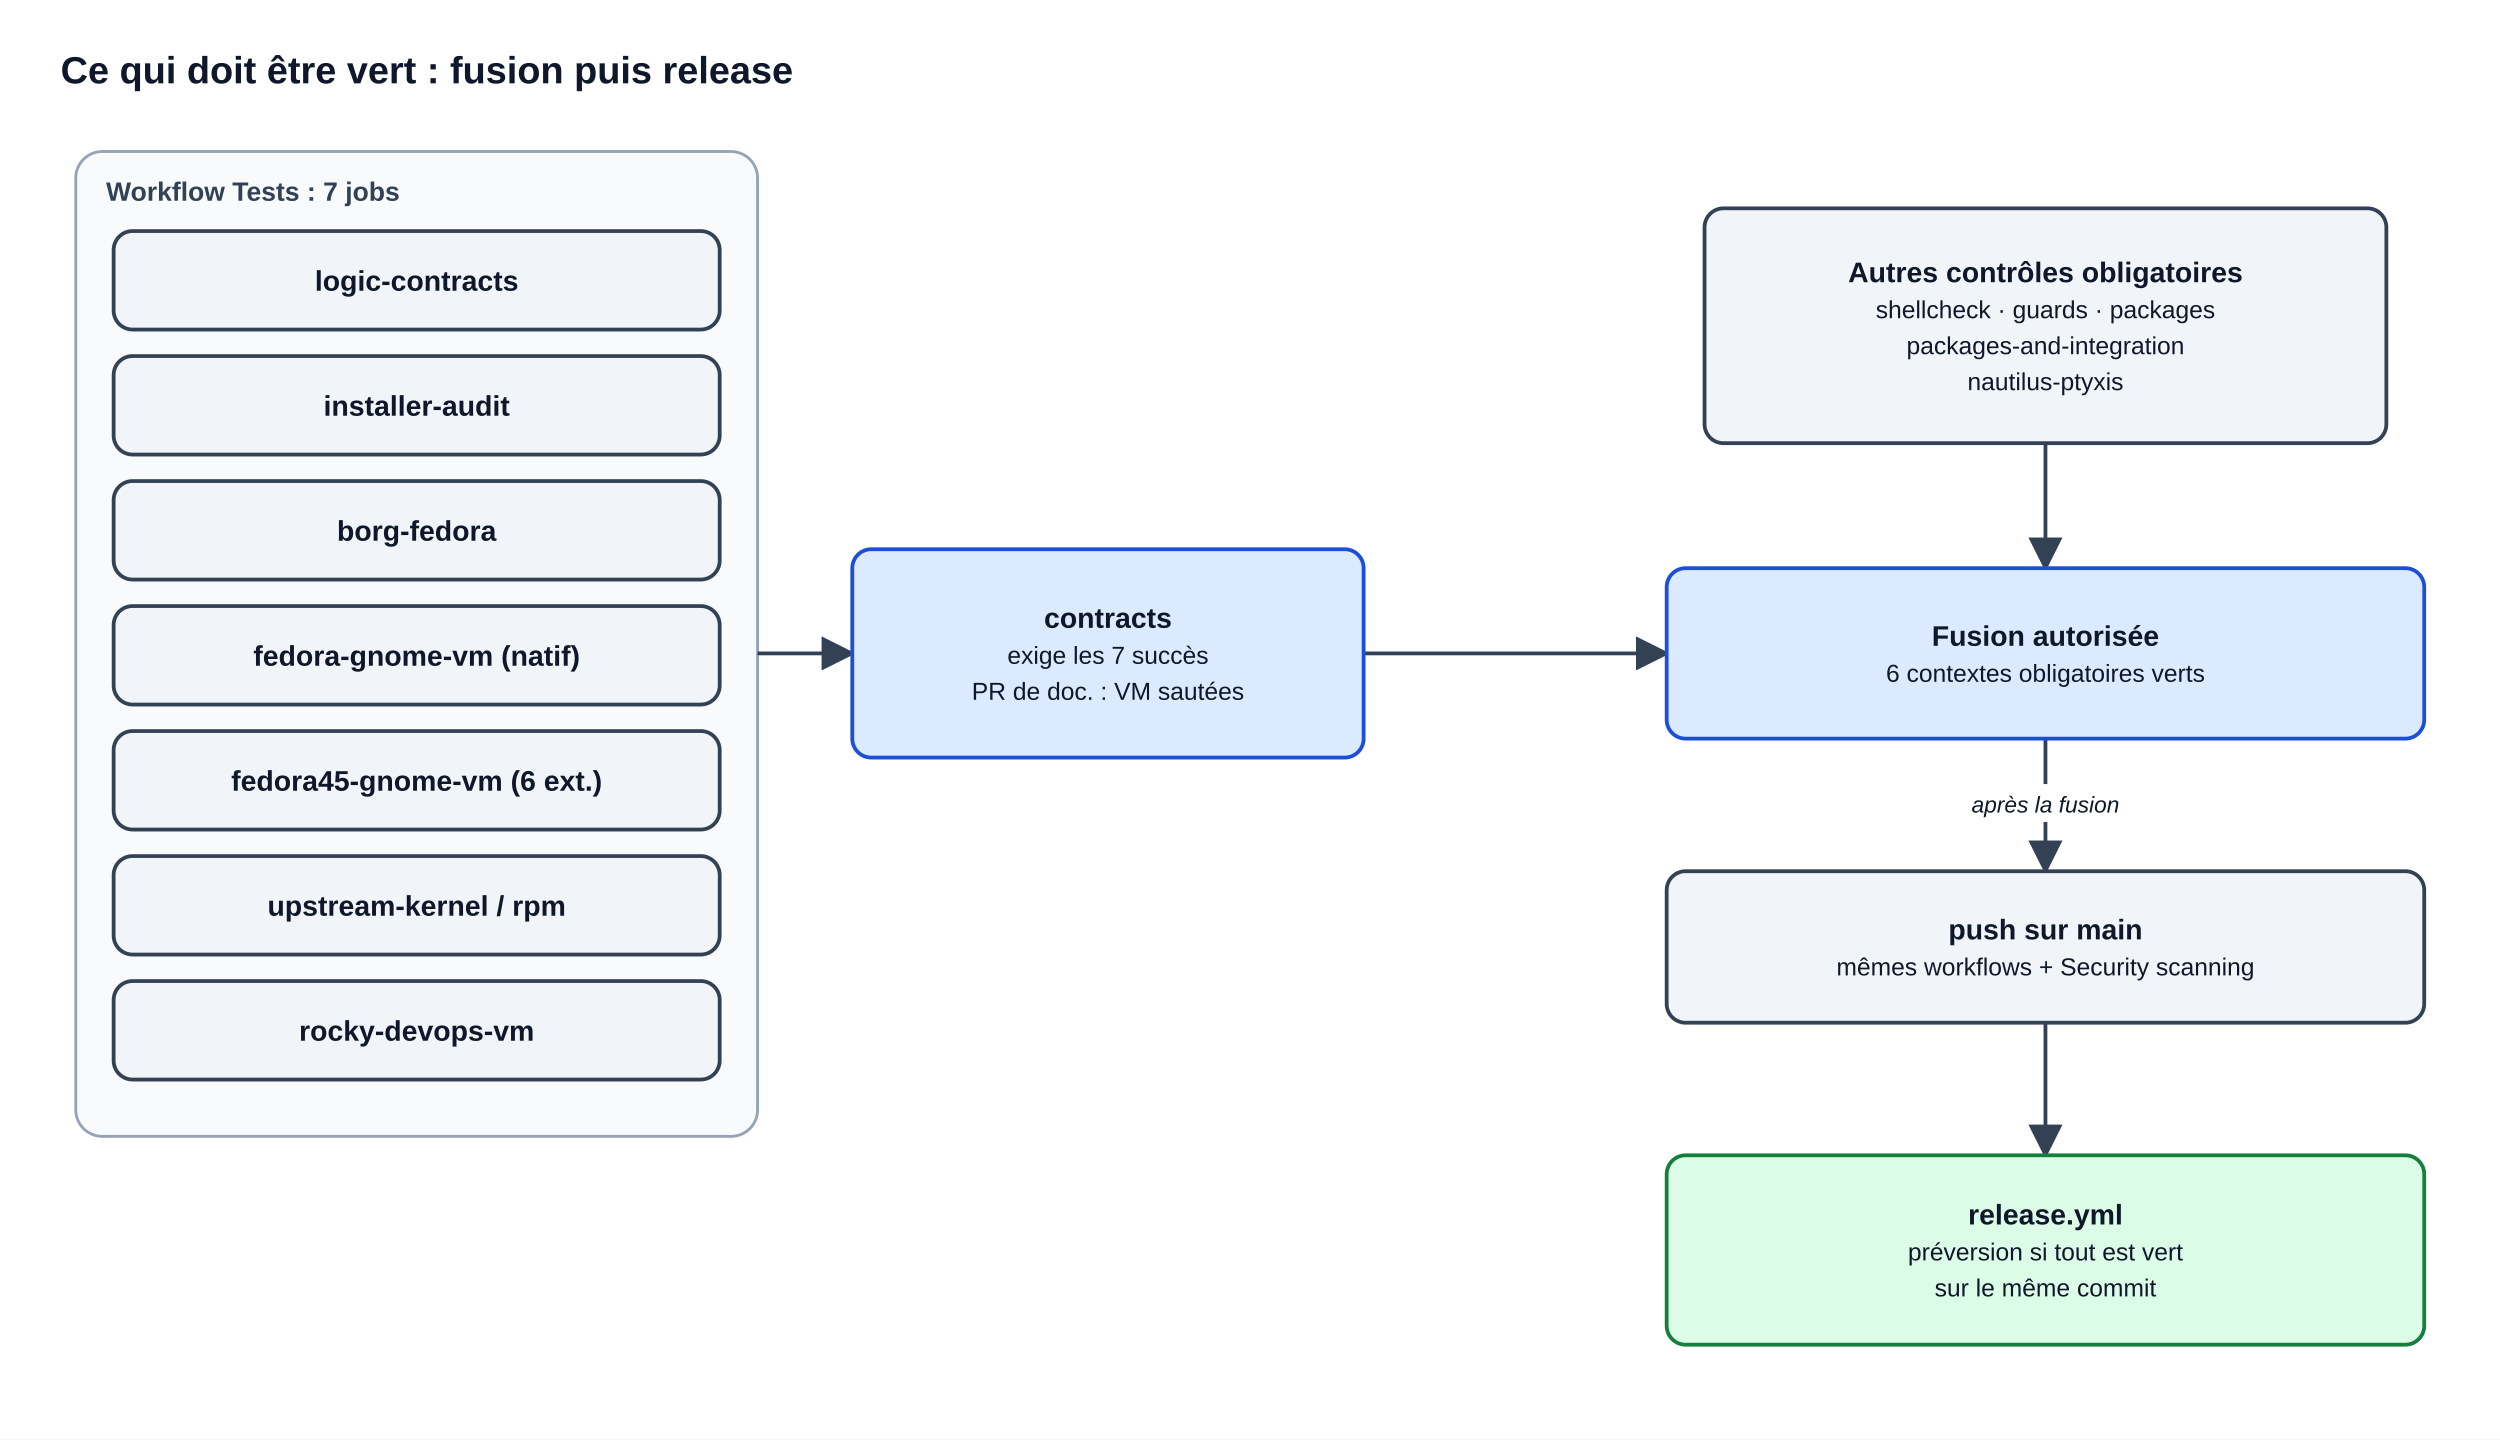
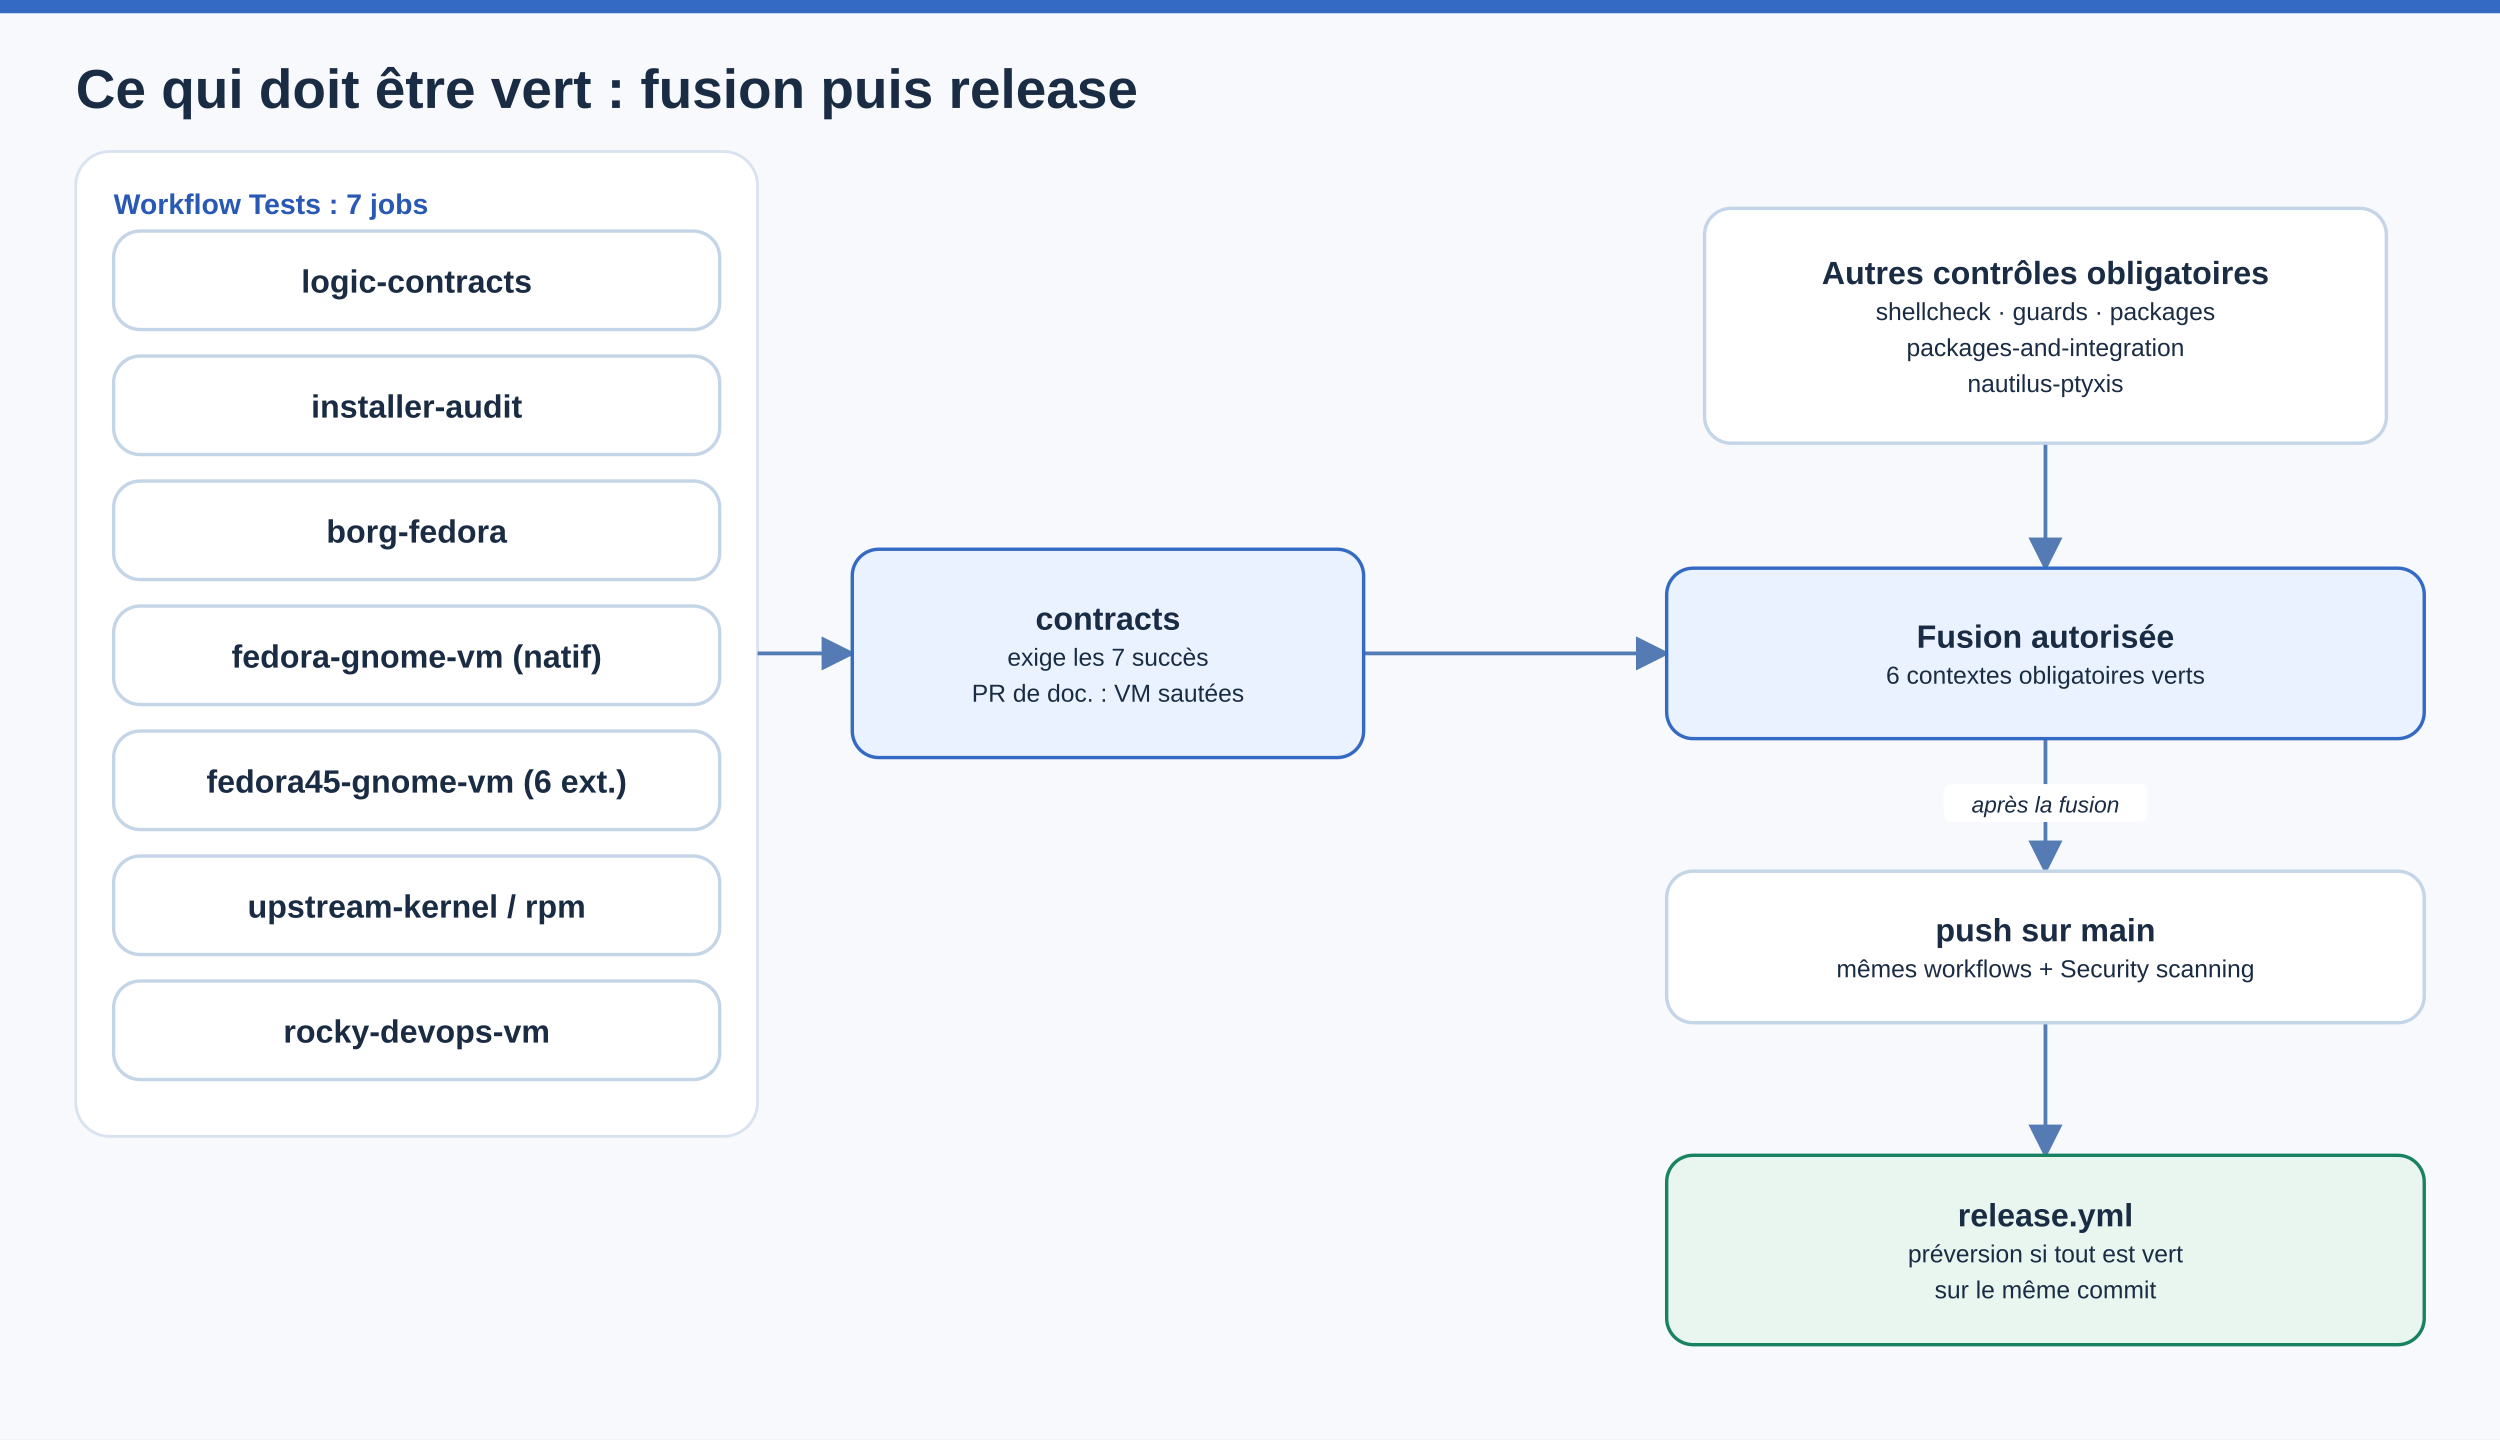
<svg xmlns="http://www.w3.org/2000/svg" viewBox="0 0 1320 760" width="1320" height="760" role="img" aria-labelledby="title desc">
  <defs>
    <marker id="arrow" viewBox="0 0 10 10" refX="9" refY="5" markerWidth="9" markerHeight="9" orient="auto-start-reverse">
-       <path d="M0,0 L10,5 L0,10 z" fill="#334155" />
+       <path d="M0,0 L10,5 L0,10 z" fill="#547BB4" />
    </marker>
  </defs>
-   <rect width="1320" height="760" fill="#FFFFFF" />
-   <text x="32" y="44" font-family="Arial, Helvetica, sans-serif" font-size="20" font-weight="bold" fill="#0F172A">Ce qui doit être vert : fusion puis release</text>
-   <rect x="40" y="80" width="360" height="520" rx="14" fill="#F8FAFC" stroke="#94A3B8" stroke-width="1.5" />
-   <text x="56" y="106" font-family="Arial, Helvetica, sans-serif" font-size="14" font-weight="bold" fill="#334155">Workflow Tests : 7 jobs</text>
-   <line x1="400.0" y1="345.0" x2="450.0" y2="345.0" stroke="#334155" stroke-width="2" marker-end="url(#arrow)" />
-   <line x1="720.0" y1="345.0" x2="880.0" y2="345.0" stroke="#334155" stroke-width="2" marker-end="url(#arrow)" />
-   <line x1="1080.0" y1="234.0" x2="1080.0" y2="300.0" stroke="#334155" stroke-width="2" marker-end="url(#arrow)" />
-   <line x1="1080.0" y1="390.0" x2="1080.0" y2="460.0" stroke="#334155" stroke-width="2" marker-end="url(#arrow)" />
-   <line x1="1080.0" y1="540.0" x2="1080.0" y2="610.0" stroke="#334155" stroke-width="2" marker-end="url(#arrow)" />
-   <rect x="60" y="122" width="320" height="52" rx="10" fill="#F1F5F9" stroke="#334155" stroke-width="2" />
-   <text x="220.0" y="153.5" text-anchor="middle" font-family="Arial, Helvetica, sans-serif" font-size="15" font-weight="bold" fill="#0F172A">logic-contracts</text>
-   <rect x="60" y="188" width="320" height="52" rx="10" fill="#F1F5F9" stroke="#334155" stroke-width="2" />
-   <text x="220.0" y="219.5" text-anchor="middle" font-family="Arial, Helvetica, sans-serif" font-size="15" font-weight="bold" fill="#0F172A">installer-audit</text>
-   <rect x="60" y="254" width="320" height="52" rx="10" fill="#F1F5F9" stroke="#334155" stroke-width="2" />
-   <text x="220.0" y="285.5" text-anchor="middle" font-family="Arial, Helvetica, sans-serif" font-size="15" font-weight="bold" fill="#0F172A">borg-fedora</text>
-   <rect x="60" y="320" width="320" height="52" rx="10" fill="#F1F5F9" stroke="#334155" stroke-width="2" />
-   <text x="220.0" y="351.5" text-anchor="middle" font-family="Arial, Helvetica, sans-serif" font-size="15" font-weight="bold" fill="#0F172A">fedora-gnome-vm (natif)</text>
-   <rect x="60" y="386" width="320" height="52" rx="10" fill="#F1F5F9" stroke="#334155" stroke-width="2" />
-   <text x="220.0" y="417.5" text-anchor="middle" font-family="Arial, Helvetica, sans-serif" font-size="15" font-weight="bold" fill="#0F172A">fedora45-gnome-vm (6 ext.)</text>
-   <rect x="60" y="452" width="320" height="52" rx="10" fill="#F1F5F9" stroke="#334155" stroke-width="2" />
-   <text x="220.0" y="483.5" text-anchor="middle" font-family="Arial, Helvetica, sans-serif" font-size="15" font-weight="bold" fill="#0F172A">upstream-kernel / rpm</text>
-   <rect x="60" y="518" width="320" height="52" rx="10" fill="#F1F5F9" stroke="#334155" stroke-width="2" />
-   <text x="220.0" y="549.5" text-anchor="middle" font-family="Arial, Helvetica, sans-serif" font-size="15" font-weight="bold" fill="#0F172A">rocky-devops-vm</text>
-   <rect x="450" y="290" width="270" height="110" rx="10" fill="#DBEAFE" stroke="#1D4ED8" stroke-width="2" />
-   <text x="585.0" y="331.5" text-anchor="middle" font-family="Arial, Helvetica, sans-serif" font-size="15" font-weight="bold" fill="#0F172A">contracts</text>
-   <text x="585.0" y="350.5" text-anchor="middle" font-family="Arial, Helvetica, sans-serif" font-size="13" fill="#0F172A">exige les 7 succès</text>
-   <text x="585.0" y="369.5" text-anchor="middle" font-family="Arial, Helvetica, sans-serif" font-size="13" fill="#0F172A">PR de doc. : VM sautées</text>
-   <rect x="900" y="110" width="360" height="124" rx="10" fill="#F1F5F9" stroke="#334155" stroke-width="2" />
-   <text x="1080.0" y="149.0" text-anchor="middle" font-family="Arial, Helvetica, sans-serif" font-size="15" font-weight="bold" fill="#0F172A">Autres contrôles obligatoires</text>
-   <text x="1080.0" y="168.0" text-anchor="middle" font-family="Arial, Helvetica, sans-serif" font-size="13" fill="#0F172A">shellcheck · guards · packages</text>
-   <text x="1080.0" y="187.0" text-anchor="middle" font-family="Arial, Helvetica, sans-serif" font-size="13" fill="#0F172A">packages-and-integration</text>
-   <text x="1080.0" y="206.0" text-anchor="middle" font-family="Arial, Helvetica, sans-serif" font-size="13" fill="#0F172A">nautilus-ptyxis</text>
-   <rect x="880" y="300" width="400" height="90" rx="10" fill="#DBEAFE" stroke="#1D4ED8" stroke-width="2" />
-   <text x="1080.0" y="341.0" text-anchor="middle" font-family="Arial, Helvetica, sans-serif" font-size="15" font-weight="bold" fill="#0F172A">Fusion autorisée</text>
-   <text x="1080.0" y="360.0" text-anchor="middle" font-family="Arial, Helvetica, sans-serif" font-size="13" fill="#0F172A">6 contextes obligatoires verts</text>
-   <rect x="880" y="460" width="400" height="80" rx="10" fill="#F1F5F9" stroke="#334155" stroke-width="2" />
-   <text x="1080.0" y="496.0" text-anchor="middle" font-family="Arial, Helvetica, sans-serif" font-size="15" font-weight="bold" fill="#0F172A">push sur main</text>
-   <text x="1080.0" y="515.0" text-anchor="middle" font-family="Arial, Helvetica, sans-serif" font-size="13" fill="#0F172A">mêmes workflows + Security scanning</text>
-   <rect x="880" y="610" width="400" height="100" rx="10" fill="#DCFCE7" stroke="#15803D" stroke-width="2" />
-   <text x="1080.0" y="646.5" text-anchor="middle" font-family="Arial, Helvetica, sans-serif" font-size="15" font-weight="bold" fill="#0F172A">release.yml</text>
-   <text x="1080.0" y="665.5" text-anchor="middle" font-family="Arial, Helvetica, sans-serif" font-size="13" fill="#0F172A">préversion si tout est vert</text>
-   <text x="1080.0" y="684.5" text-anchor="middle" font-family="Arial, Helvetica, sans-serif" font-size="13" fill="#0F172A">sur le même commit</text>
-   <rect x="1023.6" y="414.0" width="112.8" height="20" rx="4" fill="#FFFFFF" />
-   <text x="1080.0" y="429.0" text-anchor="middle" font-family="Arial, Helvetica, sans-serif" font-size="12" font-style="italic" fill="#0F172A">après la fusion</text>
+   <rect width="1320" height="760" fill="#F7F9FC" />
+   <rect x="0" y="0" width="1320" height="7" fill="#346AC4" />
+   <text x="40" y="57" font-family="Arial, Helvetica, sans-serif" font-size="29" font-weight="bold" fill="#1A2C43">Ce qui doit être vert : fusion puis release</text>
+   <rect x="40" y="80" width="360" height="520" rx="18" fill="#FFFFFF" stroke="#D9E3EF" stroke-width="1.5" />
+   <text x="60" y="113" font-family="Arial, Helvetica, sans-serif" font-size="15" font-weight="bold" fill="#2959B4">Workflow Tests : 7 jobs</text>
+   <line x1="400.0" y1="345.0" x2="450.0" y2="345.0" stroke="#547BB4" stroke-width="2" marker-end="url(#arrow)" />
+   <line x1="720.0" y1="345.0" x2="880.0" y2="345.0" stroke="#547BB4" stroke-width="2" marker-end="url(#arrow)" />
+   <line x1="1080.0" y1="234.0" x2="1080.0" y2="300.0" stroke="#547BB4" stroke-width="2" marker-end="url(#arrow)" />
+   <line x1="1080.0" y1="390.0" x2="1080.0" y2="460.0" stroke="#547BB4" stroke-width="2" marker-end="url(#arrow)" />
+   <line x1="1080.0" y1="540.0" x2="1080.0" y2="610.0" stroke="#547BB4" stroke-width="2" marker-end="url(#arrow)" />
+   <rect x="60" y="122" width="320" height="52" rx="14" fill="#FFFFFF" stroke="#C4D5E8" stroke-width="1.8" />
+   <text x="220.0" y="154.5" text-anchor="middle" font-family="Arial, Helvetica, sans-serif" font-size="17" font-weight="bold" fill="#1A2C43">logic-contracts</text>
+   <rect x="60" y="188" width="320" height="52" rx="14" fill="#FFFFFF" stroke="#C4D5E8" stroke-width="1.8" />
+   <text x="220.0" y="220.5" text-anchor="middle" font-family="Arial, Helvetica, sans-serif" font-size="17" font-weight="bold" fill="#1A2C43">installer-audit</text>
+   <rect x="60" y="254" width="320" height="52" rx="14" fill="#FFFFFF" stroke="#C4D5E8" stroke-width="1.8" />
+   <text x="220.0" y="286.5" text-anchor="middle" font-family="Arial, Helvetica, sans-serif" font-size="17" font-weight="bold" fill="#1A2C43">borg-fedora</text>
+   <rect x="60" y="320" width="320" height="52" rx="14" fill="#FFFFFF" stroke="#C4D5E8" stroke-width="1.8" />
+   <text x="220.0" y="352.5" text-anchor="middle" font-family="Arial, Helvetica, sans-serif" font-size="17" font-weight="bold" fill="#1A2C43">fedora-gnome-vm (natif)</text>
+   <rect x="60" y="386" width="320" height="52" rx="14" fill="#FFFFFF" stroke="#C4D5E8" stroke-width="1.8" />
+   <text x="220.0" y="418.5" text-anchor="middle" font-family="Arial, Helvetica, sans-serif" font-size="17" font-weight="bold" fill="#1A2C43">fedora45-gnome-vm (6 ext.)</text>
+   <rect x="60" y="452" width="320" height="52" rx="14" fill="#FFFFFF" stroke="#C4D5E8" stroke-width="1.8" />
+   <text x="220.0" y="484.5" text-anchor="middle" font-family="Arial, Helvetica, sans-serif" font-size="17" font-weight="bold" fill="#1A2C43">upstream-kernel / rpm</text>
+   <rect x="60" y="518" width="320" height="52" rx="14" fill="#FFFFFF" stroke="#C4D5E8" stroke-width="1.8" />
+   <text x="220.0" y="550.5" text-anchor="middle" font-family="Arial, Helvetica, sans-serif" font-size="17" font-weight="bold" fill="#1A2C43">rocky-devops-vm</text>
+   <rect x="450" y="290" width="270" height="110" rx="14" fill="#EAF2FF" stroke="#346AC4" stroke-width="1.8" />
+   <text x="585.0" y="332.5" text-anchor="middle" font-family="Arial, Helvetica, sans-serif" font-size="17" font-weight="bold" fill="#1A2C43">contracts</text>
+   <text x="585.0" y="351.5" text-anchor="middle" font-family="Arial, Helvetica, sans-serif" font-size="13" fill="#1A2C43">exige les 7 succès</text>
+   <text x="585.0" y="370.5" text-anchor="middle" font-family="Arial, Helvetica, sans-serif" font-size="13" fill="#1A2C43">PR de doc. : VM sautées</text>
+   <rect x="900" y="110" width="360" height="124" rx="14" fill="#FFFFFF" stroke="#C4D5E8" stroke-width="1.8" />
+   <text x="1080.0" y="150.0" text-anchor="middle" font-family="Arial, Helvetica, sans-serif" font-size="17" font-weight="bold" fill="#1A2C43">Autres contrôles obligatoires</text>
+   <text x="1080.0" y="169.0" text-anchor="middle" font-family="Arial, Helvetica, sans-serif" font-size="13" fill="#1A2C43">shellcheck · guards · packages</text>
+   <text x="1080.0" y="188.0" text-anchor="middle" font-family="Arial, Helvetica, sans-serif" font-size="13" fill="#1A2C43">packages-and-integration</text>
+   <text x="1080.0" y="207.0" text-anchor="middle" font-family="Arial, Helvetica, sans-serif" font-size="13" fill="#1A2C43">nautilus-ptyxis</text>
+   <rect x="880" y="300" width="400" height="90" rx="14" fill="#EAF2FF" stroke="#346AC4" stroke-width="1.8" />
+   <text x="1080.0" y="342.0" text-anchor="middle" font-family="Arial, Helvetica, sans-serif" font-size="17" font-weight="bold" fill="#1A2C43">Fusion autorisée</text>
+   <text x="1080.0" y="361.0" text-anchor="middle" font-family="Arial, Helvetica, sans-serif" font-size="13" fill="#1A2C43">6 contextes obligatoires verts</text>
+   <rect x="880" y="460" width="400" height="80" rx="14" fill="#FFFFFF" stroke="#C4D5E8" stroke-width="1.8" />
+   <text x="1080.0" y="497.0" text-anchor="middle" font-family="Arial, Helvetica, sans-serif" font-size="17" font-weight="bold" fill="#1A2C43">push sur main</text>
+   <text x="1080.0" y="516.0" text-anchor="middle" font-family="Arial, Helvetica, sans-serif" font-size="13" fill="#1A2C43">mêmes workflows + Security scanning</text>
+   <rect x="880" y="610" width="400" height="100" rx="14" fill="#E8F6EF" stroke="#198263" stroke-width="1.8" />
+   <text x="1080.0" y="647.5" text-anchor="middle" font-family="Arial, Helvetica, sans-serif" font-size="17" font-weight="bold" fill="#1A2C43">release.yml</text>
+   <text x="1080.0" y="666.5" text-anchor="middle" font-family="Arial, Helvetica, sans-serif" font-size="13" fill="#1A2C43">préversion si tout est vert</text>
+   <text x="1080.0" y="685.5" text-anchor="middle" font-family="Arial, Helvetica, sans-serif" font-size="13" fill="#1A2C43">sur le même commit</text>
+   <rect x="1026.3" y="414.0" width="107.4" height="20" rx="4" fill="#FFFFFF" />
+   <text x="1080.0" y="429.0" text-anchor="middle" font-family="Arial, Helvetica, sans-serif" font-size="12" font-style="italic" fill="#1A2C43">après la fusion</text>
</svg>
